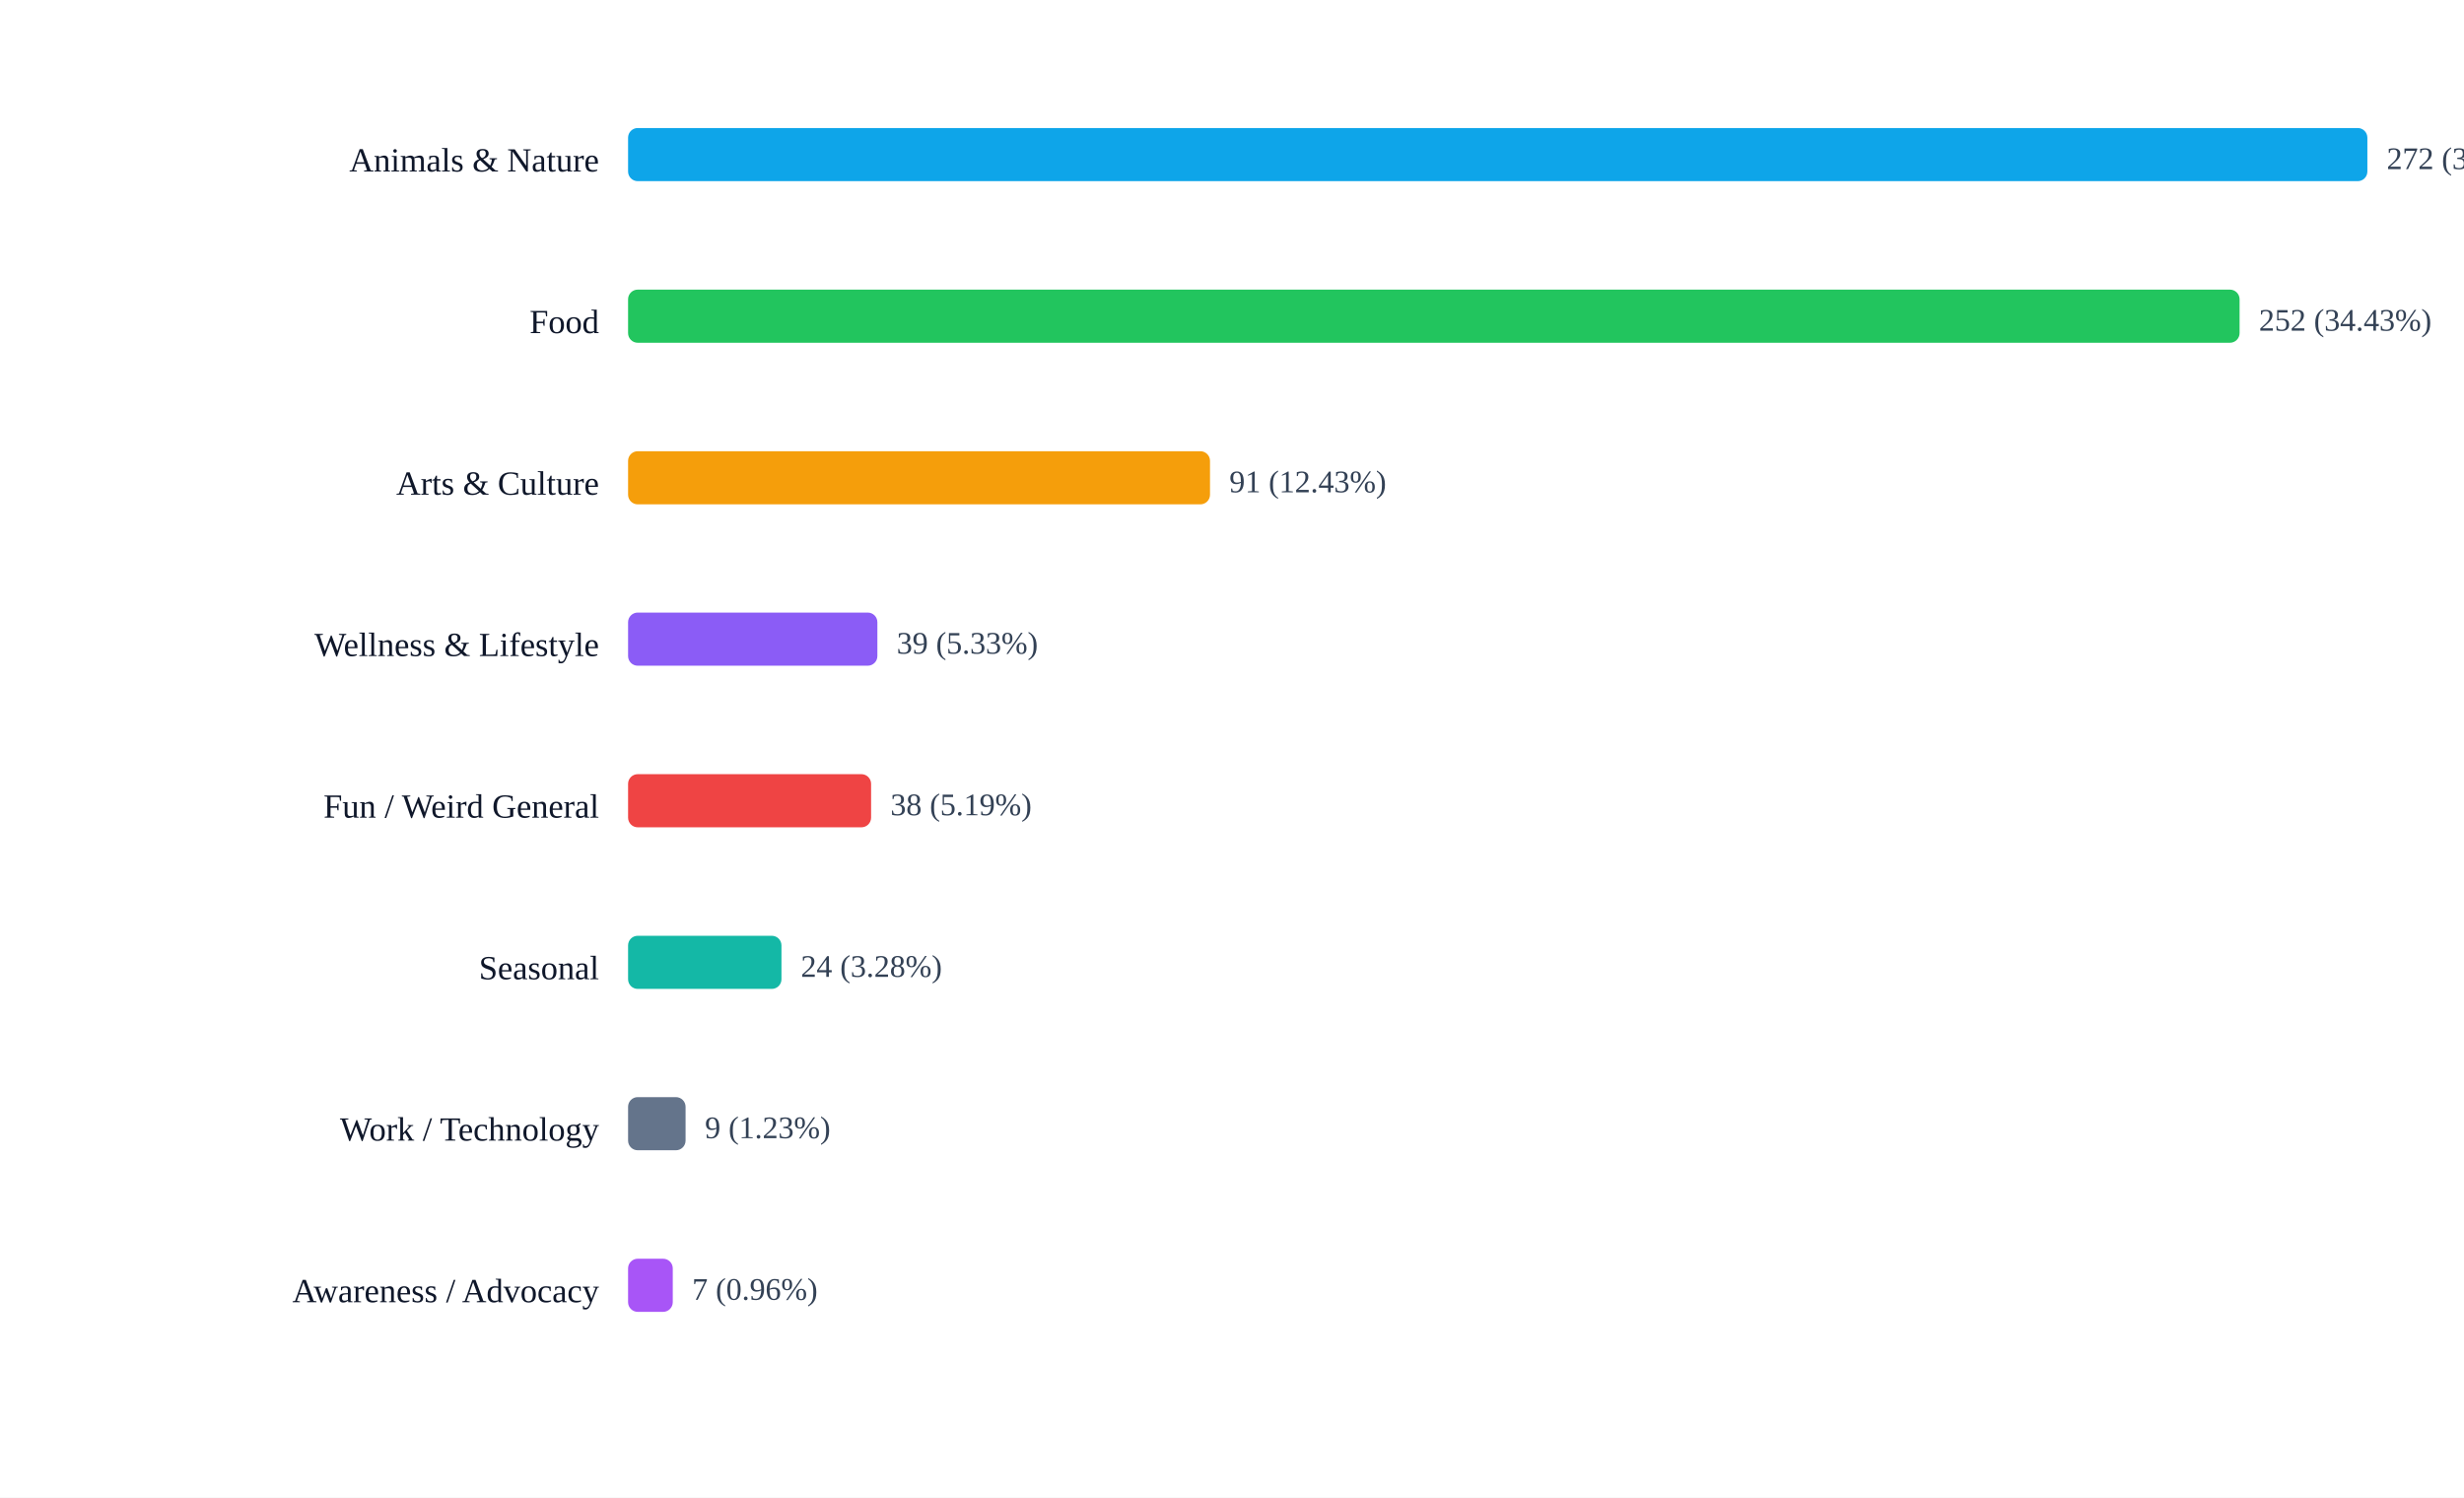
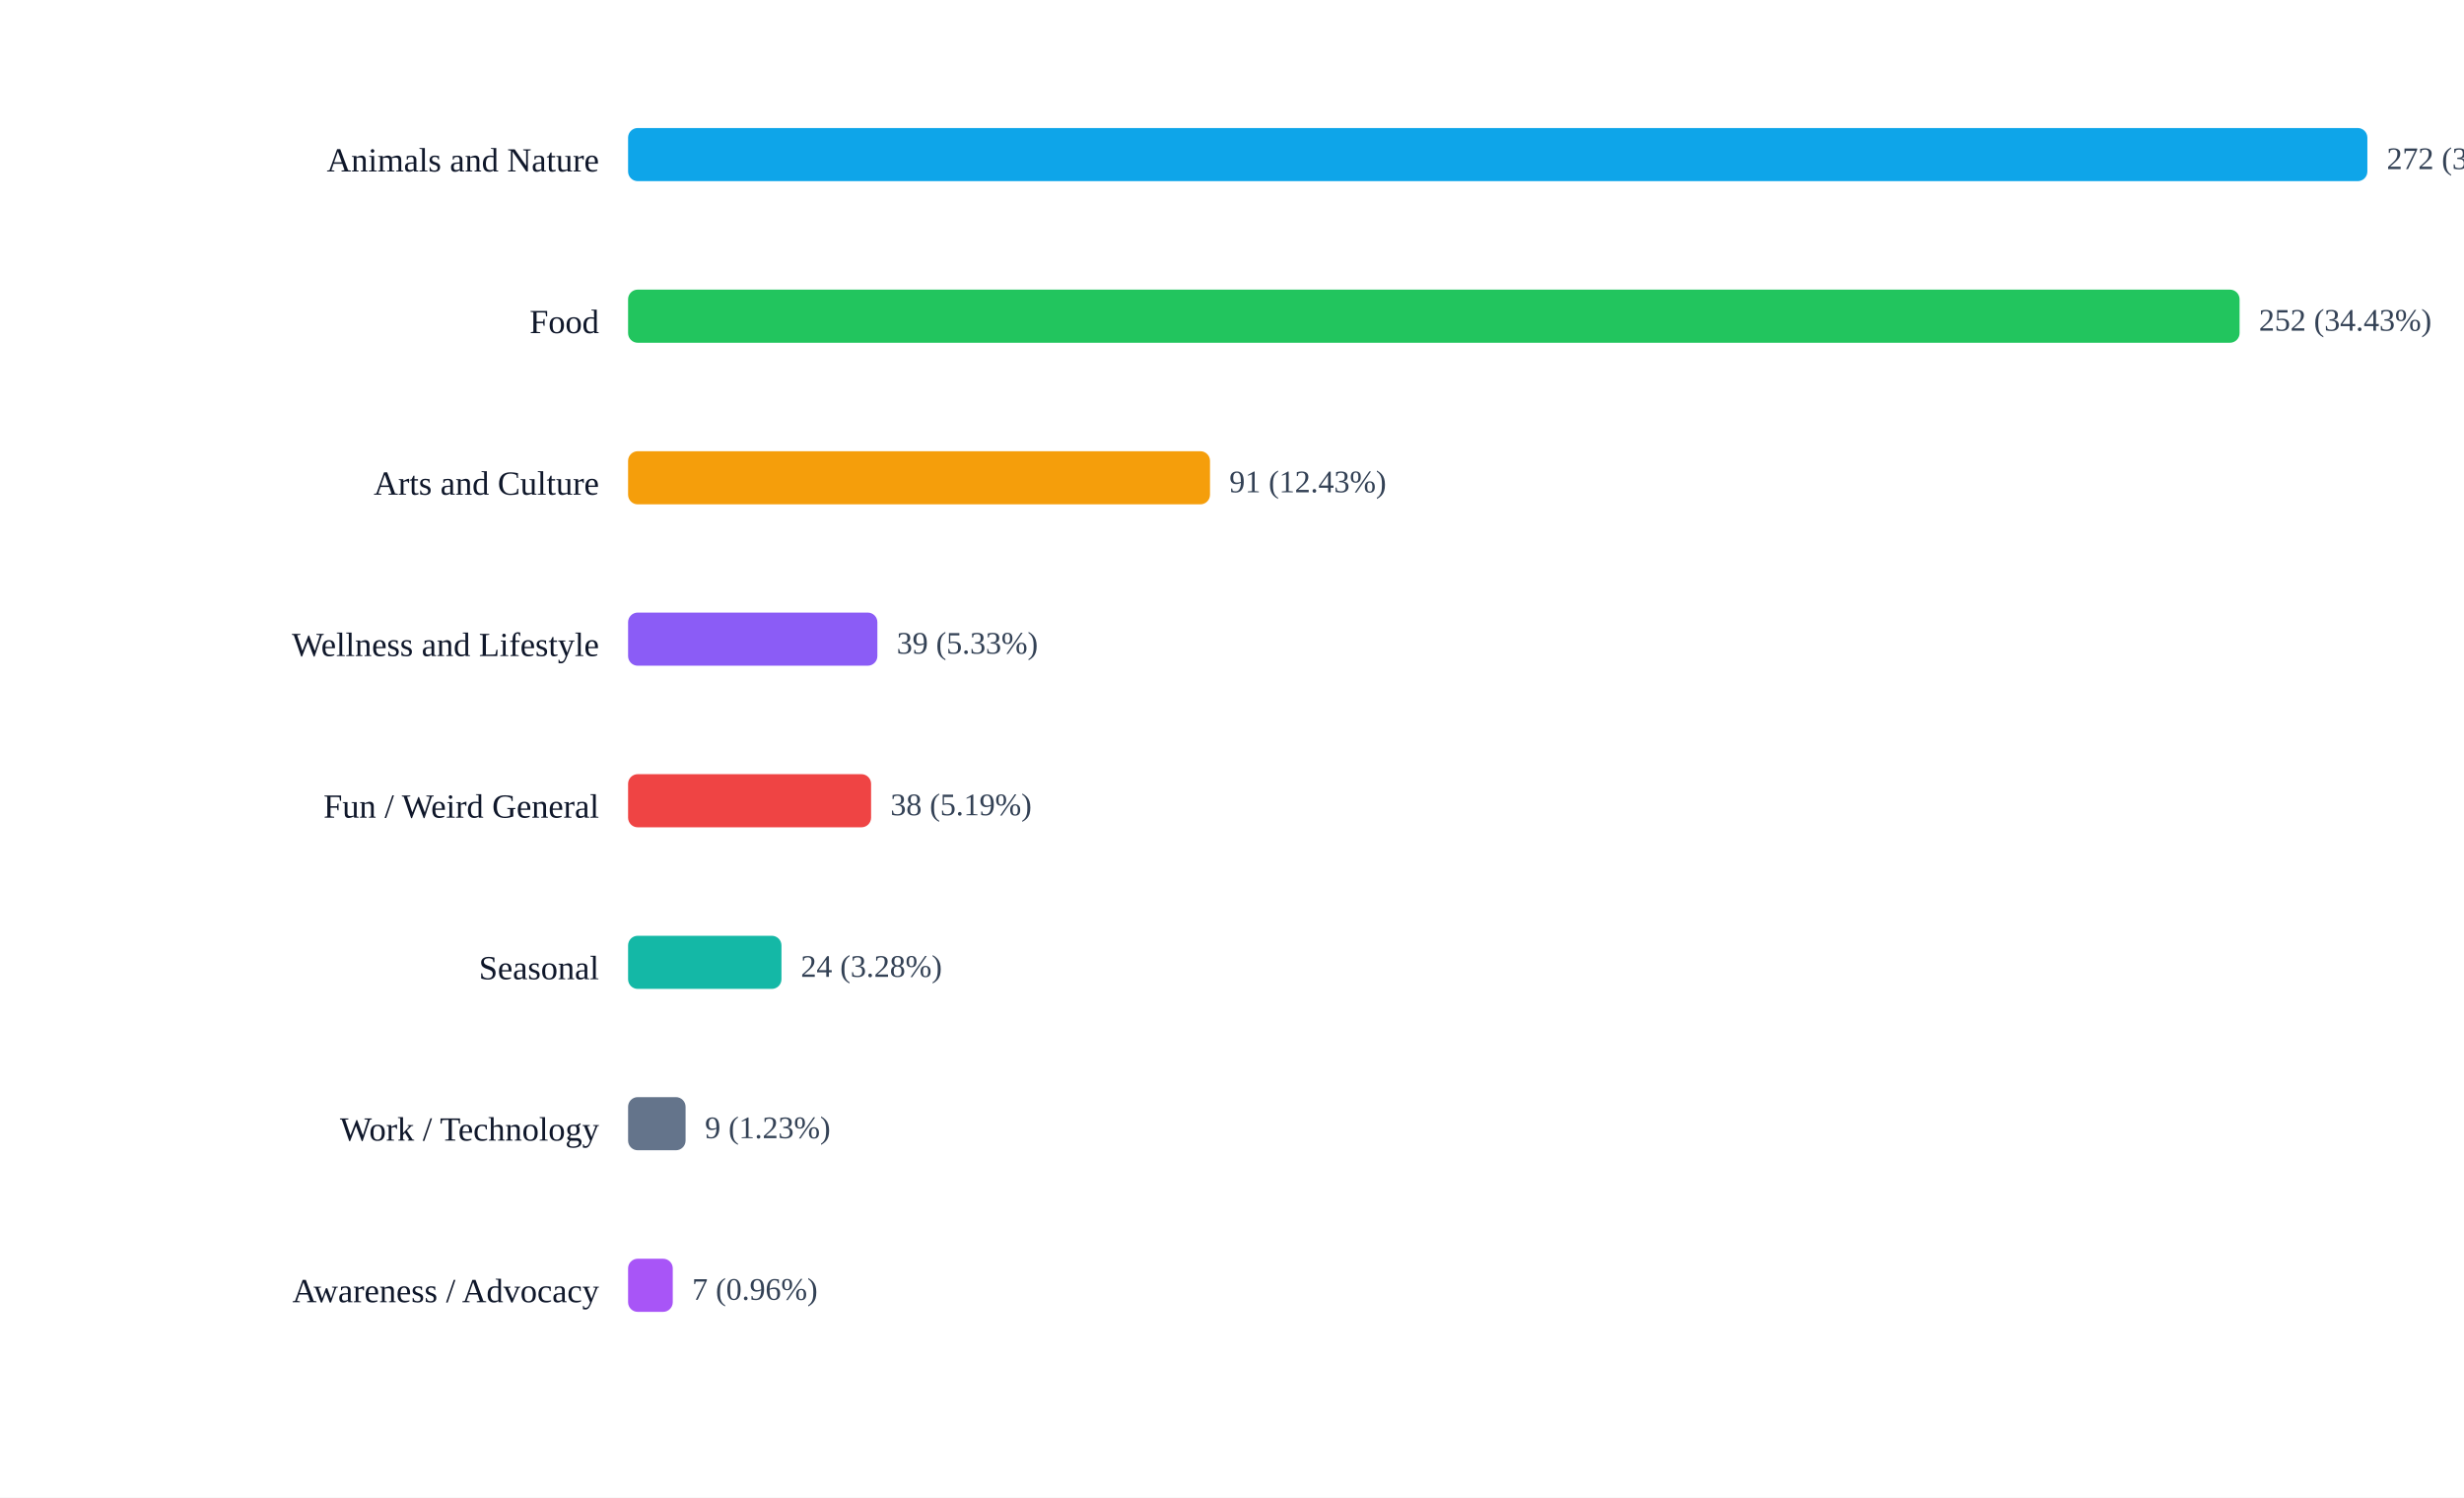
<svg xmlns="http://www.w3.org/2000/svg" width="1020" height="620" viewBox="0 0 1020 620" role="img" aria-labelledby="t d">
  <rect width="100%" height="100%" fill="#fff" />
-   <text x="248" y="71.0" font-size="14" text-anchor="end" fill="#0f172a">Animals &amp; Nature</text>
+   <text x="248" y="71.0" font-size="14" text-anchor="end" fill="#0f172a">Animals and Nature</text>
  <rect x="260" y="53.0" width="720.0" height="22" fill="#0ea5e9" rx="4" />
  <text x="988.0" y="70.0" font-size="13" fill="#334155">272 (37.16%)</text>
  <text x="248" y="137.9" font-size="14" text-anchor="end" fill="#0f172a">Food</text>
  <rect x="260" y="119.9" width="667.1" height="22" fill="#22c55e" rx="4" />
  <text x="935.1" y="136.9" font-size="13" fill="#334155">252 (34.43%)</text>
-   <text x="248" y="204.8" font-size="14" text-anchor="end" fill="#0f172a">Arts &amp; Culture</text>
+   <text x="248" y="204.8" font-size="14" text-anchor="end" fill="#0f172a">Arts and Culture</text>
  <rect x="260" y="186.8" width="240.9" height="22" fill="#f59e0b" rx="4" />
  <text x="508.9" y="203.8" font-size="13" fill="#334155">91 (12.43%)</text>
-   <text x="248" y="271.6" font-size="14" text-anchor="end" fill="#0f172a">Wellness &amp; Lifestyle</text>
+   <text x="248" y="271.6" font-size="14" text-anchor="end" fill="#0f172a">Wellness and Lifestyle</text>
  <rect x="260" y="253.6" width="103.2" height="22" fill="#8b5cf6" rx="4" />
  <text x="371.2" y="270.6" font-size="13" fill="#334155">39 (5.33%)</text>
  <text x="248" y="338.5" font-size="14" text-anchor="end" fill="#0f172a">Fun / Weird General</text>
  <rect x="260" y="320.5" width="100.6" height="22" fill="#ef4444" rx="4" />
  <text x="368.6" y="337.5" font-size="13" fill="#334155">38 (5.19%)</text>
  <text x="248" y="405.4" font-size="14" text-anchor="end" fill="#0f172a">Seasonal</text>
  <rect x="260" y="387.4" width="63.5" height="22" fill="#14b8a6" rx="4" />
  <text x="331.5" y="404.4" font-size="13" fill="#334155">24 (3.28%)</text>
  <text x="248" y="472.2" font-size="14" text-anchor="end" fill="#0f172a">Work / Technology</text>
  <rect x="260" y="454.2" width="23.8" height="22" fill="#64748b" rx="4" />
  <text x="291.8" y="471.2" font-size="13" fill="#334155">9 (1.23%)</text>
  <text x="248" y="539.1" font-size="14" text-anchor="end" fill="#0f172a">Awareness / Advocacy</text>
  <rect x="260" y="521.1" width="18.5" height="22" fill="#a855f7" rx="4" />
  <text x="286.5" y="538.1" font-size="13" fill="#334155">7 (0.96%)</text>
</svg>
